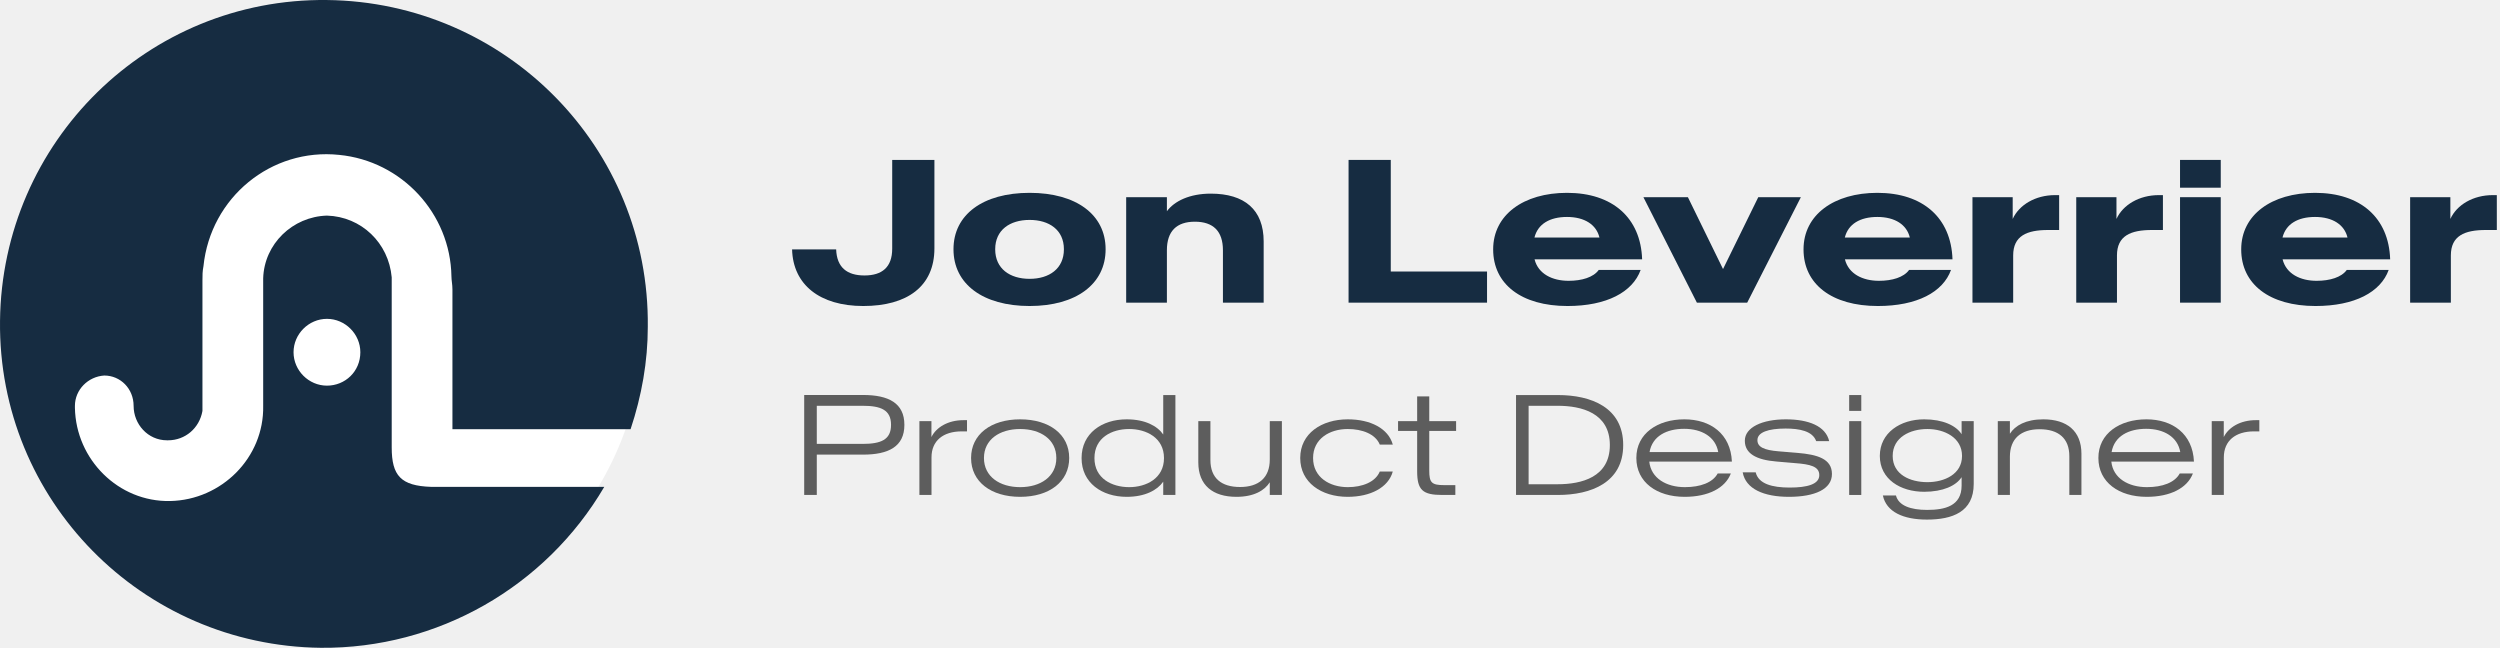
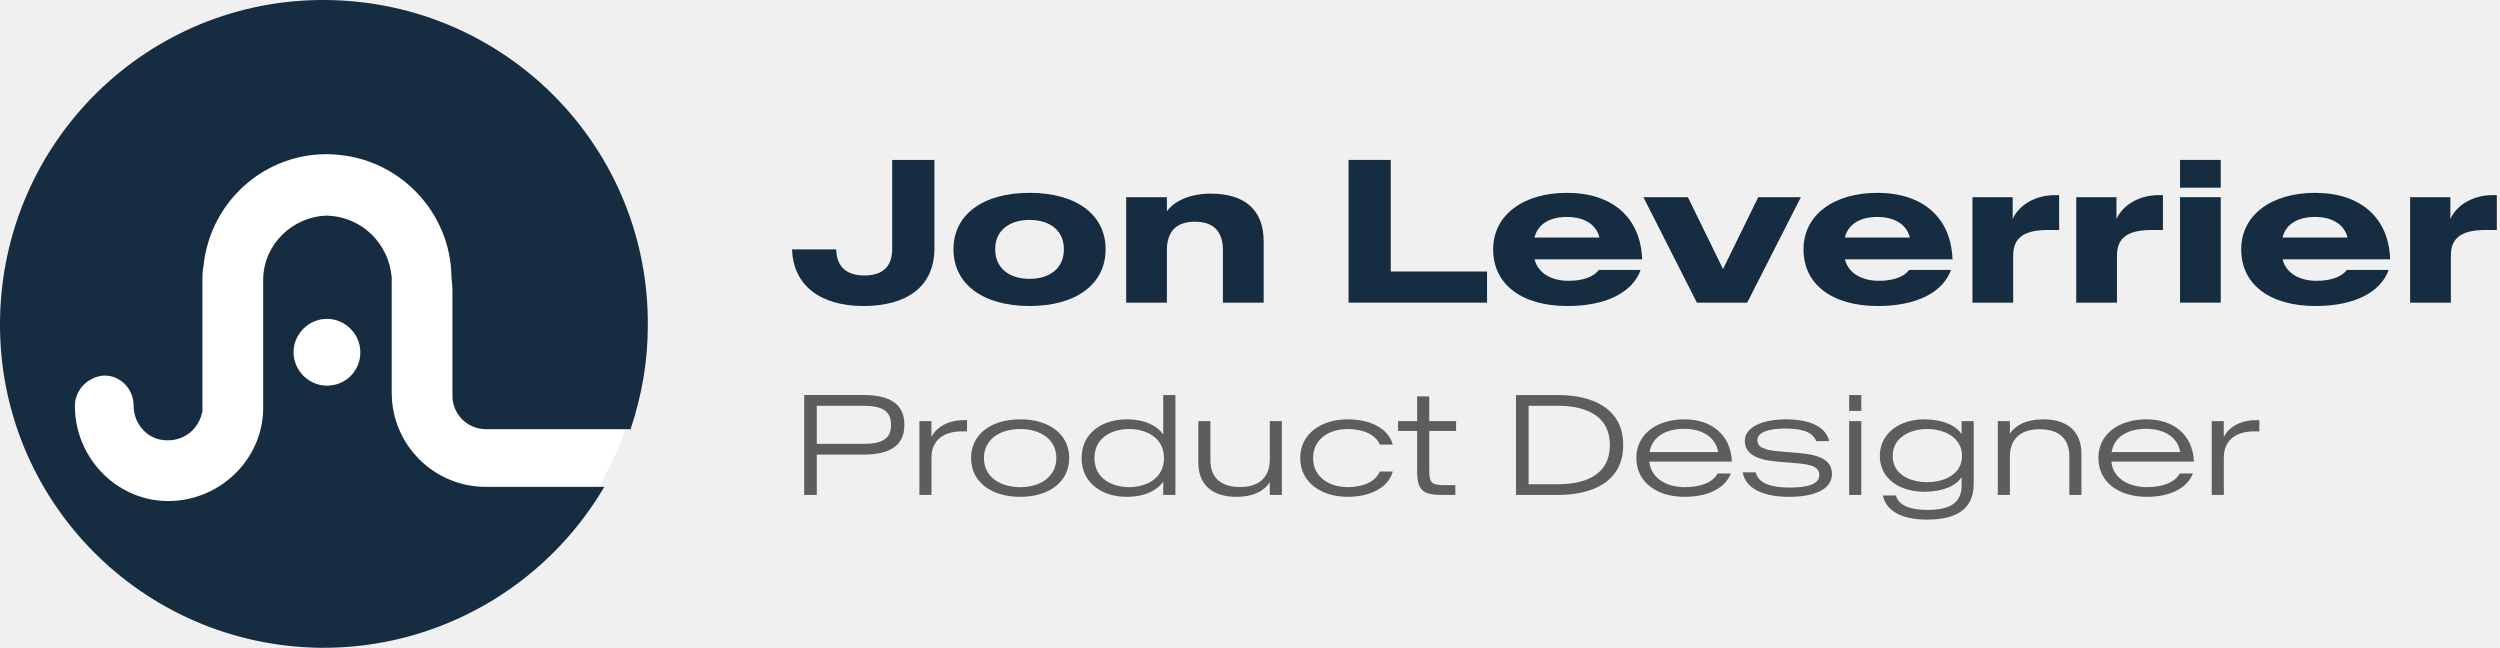
<svg xmlns="http://www.w3.org/2000/svg" class="r-cover__logo" viewBox="0 0 247 64" fill="none" role="img" aria-label="Jon Leverrier, AI Product Designer">
  <path d="M32.102 63.402C49.498 63.402 63.602 49.299 63.602 31.902C63.602 14.505 49.498 0.402 32.102 0.402C14.705 0.402 0.602 14.505 0.602 31.902C0.602 49.299 14.705 63.402 32.102 63.402Z" fill="white" />
-   <path d="M38.701 44.202V27.402C38.401 24.002 35.702 21.402 32.302 21.302C28.902 21.402 26.102 24.102 26.002 27.502V40.102C26.102 45.202 21.902 49.402 16.802 49.502C11.702 49.602 7.502 45.402 7.402 40.302C7.402 40.202 7.402 40.202 7.402 40.102C7.402 38.502 8.702 37.202 10.302 37.102C11.902 37.102 13.201 38.402 13.201 40.102C13.201 41.902 14.602 43.502 16.502 43.502H16.602C18.302 43.502 19.702 42.302 20.002 40.602V27.702C20.002 27.202 20.002 26.802 20.102 26.302C20.802 19.502 26.802 14.602 33.502 15.302C39.702 15.902 44.502 21.102 44.602 27.302C44.602 27.702 44.701 28.102 44.701 28.602V42.402H62.302C63.402 39.102 64.002 35.702 64.002 32.302C64.202 14.602 50.002 0.202 32.302 0.002C14.602 -0.198 0.202 14.002 0.002 31.702C-0.198 49.402 14.001 63.802 31.701 64.002C43.201 64.102 53.901 58.002 59.701 48.102H42.602C39.602 48.002 38.701 47.002 38.701 44.202ZM32.302 38.102C30.502 38.102 29.002 36.602 29.002 34.802C29.002 33.002 30.502 31.502 32.302 31.502C34.102 31.502 35.602 33.002 35.602 34.802C35.602 36.702 34.102 38.102 32.302 38.102Z" fill="#162C41" />
+   <path d="M38.701 38.802V27.402C38.401 24.002 35.702 21.402 32.302 21.302C28.902 21.402 26.102 24.102 26.002 27.502V40.102C26.102 45.202 21.902 49.402 16.802 49.502C11.702 49.602 7.502 45.402 7.402 40.302C7.402 40.202 7.402 40.202 7.402 40.102C7.402 38.502 8.702 37.202 10.302 37.102C11.902 37.102 13.201 38.402 13.201 40.102C13.201 41.902 14.602 43.502 16.502 43.502H16.602C18.302 43.502 19.702 42.302 20.002 40.602V27.702C20.002 27.202 20.002 26.802 20.102 26.302C20.802 19.502 26.802 14.602 33.502 15.302C39.702 15.902 44.502 21.102 44.602 27.302C44.602 27.702 44.701 28.102 44.701 28.602V39.102C44.701 40.922 46.182 42.402 48.002 42.402H62.302C63.402 39.102 64.002 35.702 64.002 32.302C64.202 14.602 50.002 0.202 32.302 0.002C14.602 -0.198 0.202 14.002 0.002 31.702C-0.198 49.402 14.001 63.802 31.701 64.002C43.201 64.102 53.901 58.002 59.701 48.102H48.002C42.862 48.102 38.701 43.942 38.701 38.802ZM32.302 38.102C30.502 38.102 29.002 36.602 29.002 34.802C29.002 33.002 30.502 31.502 32.302 31.502C34.102 31.502 35.602 33.002 35.602 34.802C35.602 36.702 34.102 38.102 32.302 38.102Z" fill="#162C41" />
  <path d="M85.289 30.234C80.992 30.234 78.346 28.125 78.258 24.638H82.613C82.672 26.416 83.678 27.216 85.406 27.216C87.144 27.216 88.15 26.406 88.15 24.57V15.8H92.32V24.541C92.32 28.3 89.625 30.234 85.289 30.234Z" fill="#162C41" />
  <path d="M101.725 30.234C97.106 30.234 94.205 28.056 94.205 24.638V24.619C94.205 21.211 97.106 19.052 101.725 19.052C106.334 19.052 109.234 21.211 109.234 24.619V24.638C109.234 28.056 106.334 30.234 101.725 30.234ZM101.725 27.549C103.668 27.549 105.113 26.543 105.113 24.638V24.619C105.113 22.724 103.668 21.728 101.725 21.728C99.772 21.728 98.326 22.724 98.326 24.619V24.638C98.326 26.543 99.772 27.549 101.725 27.549Z" fill="#162C41" />
  <path d="M111.266 29.902V19.482H115.289V20.869C116.031 19.863 117.545 19.131 119.625 19.131C122.955 19.131 124.85 20.713 124.85 23.857V29.902H120.826V24.726C120.826 22.832 119.859 21.904 118.053 21.904C116.256 21.904 115.289 22.832 115.289 24.726V29.902H111.266Z" fill="#162C41" />
  <path d="M133.238 29.902V15.8H137.408V26.826H146.92V29.902H133.238Z" fill="#162C41" />
  <path d="M154.869 30.234C150.318 30.234 147.525 28.076 147.525 24.648V24.629C147.525 21.23 150.523 19.052 154.82 19.052C159.322 19.052 162.105 21.523 162.242 25.615V25.625H151.617V25.634C151.979 27.06 153.365 27.744 154.977 27.744C156.285 27.744 157.428 27.402 157.955 26.67H162.096C161.305 28.867 158.727 30.234 154.869 30.234ZM154.82 21.435C153.111 21.435 151.939 22.138 151.607 23.457V23.466H158.023V23.457C157.721 22.207 156.568 21.435 154.82 21.435Z" fill="#162C41" />
  <path d="M167.652 29.902L162.369 19.482H166.764L170.23 26.572H170.24L173.717 19.482H177.926L172.623 29.902H167.652Z" fill="#162C41" />
  <path d="M185.533 30.234C180.982 30.234 178.189 28.076 178.189 24.648V24.629C178.189 21.23 181.188 19.052 185.484 19.052C189.986 19.052 192.77 21.523 192.906 25.615V25.625H182.281V25.634C182.643 27.06 184.029 27.744 185.641 27.744C186.949 27.744 188.092 27.402 188.619 26.67H192.76C191.969 28.867 189.391 30.234 185.533 30.234ZM185.484 21.435C183.775 21.435 182.604 22.138 182.271 23.457V23.466H188.688V23.457C188.385 22.207 187.232 21.435 185.484 21.435Z" fill="#162C41" />
  <path d="M194.879 29.902V19.482H198.854V21.631C199.488 20.244 201.09 19.277 203.043 19.277H203.443V22.724H202.35C200.25 22.724 198.902 23.3 198.902 25.234V29.902H194.879Z" fill="#162C41" />
  <path d="M205.133 29.902V19.482H209.107V21.631C209.742 20.244 211.344 19.277 213.297 19.277H213.697V22.724H212.604C210.504 22.724 209.156 23.3 209.156 25.234V29.902H205.133Z" fill="#162C41" />
  <path d="M215.387 29.902V19.482H219.41V29.902H215.387ZM215.387 18.545V15.8H219.41V18.545H215.387Z" fill="#162C41" />
  <path d="M228.775 30.234C224.225 30.234 221.432 28.076 221.432 24.648V24.629C221.432 21.23 224.43 19.052 228.727 19.052C233.229 19.052 236.012 21.523 236.148 25.615V25.625H225.523V25.634C225.885 27.06 227.271 27.744 228.883 27.744C230.191 27.744 231.334 27.402 231.861 26.67H236.002C235.211 28.867 232.633 30.234 228.775 30.234ZM228.727 21.435C227.018 21.435 225.846 22.138 225.514 23.457V23.466H231.93V23.457C231.627 22.207 230.475 21.435 228.727 21.435Z" fill="#162C41" />
  <path d="M238.121 29.902V19.482H242.096V21.631C242.73 20.244 244.332 19.277 246.285 19.277H246.686V22.724H245.592C243.492 22.724 242.145 23.3 242.145 25.234V29.902H238.121Z" fill="#162C41" />
  <path d="M79.455 48.902V39.024H85.266C87.788 39.024 89.353 39.824 89.353 41.97V41.984C89.353 44.124 87.788 44.917 85.266 44.917H80.699V48.902H79.455ZM80.699 43.857H85.218C87.036 43.857 88.034 43.447 88.034 41.984V41.97C88.034 40.501 87.036 40.091 85.218 40.091H80.699V43.857Z" fill="#5D5D5D" />
  <path d="M90.837 48.902V41.608H92.026V43.18C92.498 42.217 93.667 41.512 95.185 41.512H95.54V42.62H95.014C93.182 42.62 92.033 43.55 92.033 45.183V48.902H90.837Z" fill="#5D5D5D" />
  <path d="M100.79 49.087C97.905 49.087 95.943 47.59 95.943 45.258V45.245C95.943 42.921 97.905 41.43 100.79 41.43C103.682 41.43 105.637 42.921 105.637 45.245V45.258C105.637 47.59 103.682 49.087 100.79 49.087ZM100.79 48.13C102.813 48.13 104.365 47.084 104.365 45.258V45.245C104.365 43.42 102.813 42.387 100.79 42.387C98.773 42.387 97.215 43.42 97.215 45.245V45.258C97.215 47.084 98.773 48.13 100.79 48.13Z" fill="#5D5D5D" />
  <path d="M111.317 49.087C108.863 49.087 106.86 47.699 106.86 45.265V45.252C106.86 42.818 108.863 41.43 111.317 41.43C113.129 41.43 114.339 42.08 114.927 42.928V39.031H116.13V48.902H114.927V47.59C114.339 48.43 113.129 49.087 111.317 49.087ZM111.563 48.13C113.259 48.13 115.002 47.255 115.002 45.265V45.252C115.002 43.256 113.259 42.387 111.563 42.387C109.848 42.387 108.132 43.242 108.132 45.252V45.265C108.132 47.268 109.848 48.13 111.563 48.13Z" fill="#5D5D5D" />
  <path d="M122.159 49.087C119.814 49.087 118.393 47.931 118.393 45.689V41.608H119.589V45.45C119.589 47.241 120.669 48.116 122.521 48.116C124.367 48.116 125.454 47.193 125.454 45.402V41.608H126.65V48.902H125.454V47.651C124.935 48.465 123.882 49.087 122.159 49.087Z" fill="#5D5D5D" />
  <path d="M133.151 49.087C130.547 49.087 128.462 47.665 128.462 45.258V45.245C128.462 42.839 130.561 41.43 133.165 41.43C135.414 41.43 137.171 42.34 137.608 43.925H136.323C135.893 42.88 134.587 42.387 133.158 42.387C131.367 42.387 129.733 43.351 129.733 45.245V45.258C129.733 47.159 131.367 48.13 133.165 48.13C134.587 48.13 135.893 47.631 136.323 46.585H137.608C137.171 48.171 135.4 49.087 133.151 49.087Z" fill="#5D5D5D" />
  <path d="M142.489 48.902C140.562 48.902 140.015 48.417 140.015 46.564V42.579H138.128V41.608H140.015V39.161H141.211V41.608H143.863V42.579H141.211V46.496C141.211 47.678 141.437 47.931 142.694 47.931H143.788V48.902H142.489Z" fill="#5D5D5D" />
  <path d="M149.783 48.902V39.031H153.919C157.207 39.031 160.372 40.255 160.372 43.967V43.98C160.372 47.672 157.207 48.902 153.919 48.902H149.783ZM151.027 47.843H153.898C156.25 47.843 159.053 47.152 159.053 43.98V43.967C159.053 40.795 156.25 40.091 153.898 40.091H151.027V47.843Z" fill="#5D5D5D" />
  <path d="M166.442 49.087C163.694 49.087 161.671 47.644 161.671 45.252V45.238C161.671 42.818 163.79 41.43 166.415 41.43C168.992 41.43 170.988 42.859 171.111 45.6V45.607H162.949V45.614C163.127 47.261 164.645 48.13 166.47 48.13C167.987 48.13 169.218 47.685 169.71 46.776H171.009C170.455 48.225 168.773 49.087 166.442 49.087ZM166.395 42.367C164.672 42.367 163.257 43.078 162.977 44.657V44.664H169.758V44.657C169.498 43.16 168.131 42.367 166.395 42.367Z" fill="#5D5D5D" />
  <path d="M176.751 49.087C174.249 49.087 172.472 48.3 172.178 46.667H173.463C173.736 47.808 175.09 48.171 176.826 48.171C178.562 48.171 179.745 47.843 179.745 46.947V46.933C179.745 46.079 178.829 45.867 177.366 45.758L175.527 45.6C173.49 45.436 172.39 44.794 172.39 43.55V43.536C172.39 42.217 174.119 41.43 176.443 41.43C178.672 41.43 180.374 42.087 180.723 43.584H179.438C179.082 42.579 177.77 42.34 176.416 42.34C174.7 42.34 173.634 42.716 173.634 43.481V43.495C173.634 44.172 174.304 44.472 175.712 44.589L177.599 44.746C179.567 44.91 180.989 45.334 180.996 46.817V46.838C180.996 48.321 179.321 49.087 176.751 49.087Z" fill="#5D5D5D" />
  <path d="M182.698 48.902V41.608H183.895V48.902H182.698ZM182.698 40.596V39.031H183.895V40.596H182.698Z" fill="#5D5D5D" />
  <path d="M190.108 48.588C187.75 48.588 185.727 47.33 185.727 45.053V45.04C185.727 42.763 187.75 41.43 190.108 41.43C191.961 41.43 193.26 42.046 193.807 42.9V41.608H195.003V47.815C195.003 50.584 192.884 51.336 190.382 51.336C188.044 51.336 186.369 50.577 186.027 48.95H187.319C187.579 49.968 188.796 50.379 190.396 50.379C192.159 50.379 193.807 49.996 193.807 47.972V47.145C193.26 47.993 191.961 48.588 190.108 48.588ZM190.423 47.637C192.118 47.637 193.848 46.844 193.848 45.053V45.04C193.848 43.242 192.118 42.387 190.423 42.387C188.721 42.387 186.998 43.208 186.998 45.04V45.053C186.998 46.886 188.721 47.637 190.423 47.637Z" fill="#5D5D5D" />
  <path d="M197.382 48.902V41.608H198.578V42.852C199.098 42.039 200.157 41.43 201.88 41.43C204.225 41.43 205.646 42.593 205.646 44.835V48.902H204.45V45.074C204.45 43.297 203.37 42.408 201.511 42.408C199.672 42.408 198.578 43.338 198.578 45.122V48.902H197.382Z" fill="#5D5D5D" />
  <path d="M212.093 49.087C209.345 49.087 207.321 47.644 207.321 45.252V45.238C207.321 42.818 209.44 41.43 212.065 41.43C214.643 41.43 216.639 42.859 216.762 45.6V45.607H208.6V45.614C208.777 47.261 210.295 48.13 212.12 48.13C213.638 48.13 214.868 47.685 215.36 46.776H216.659C216.105 48.225 214.424 49.087 212.093 49.087ZM212.045 42.367C210.322 42.367 208.907 43.078 208.627 44.657V44.664H215.408V44.657C215.148 43.16 213.781 42.367 212.045 42.367Z" fill="#5D5D5D" />
  <path d="M218.519 48.902V41.608H219.708V43.18C220.18 42.217 221.349 41.512 222.866 41.512H223.222V42.62H222.695C220.863 42.62 219.715 43.55 219.715 45.183V48.902H218.519Z" fill="#5D5D5D" />
</svg>
